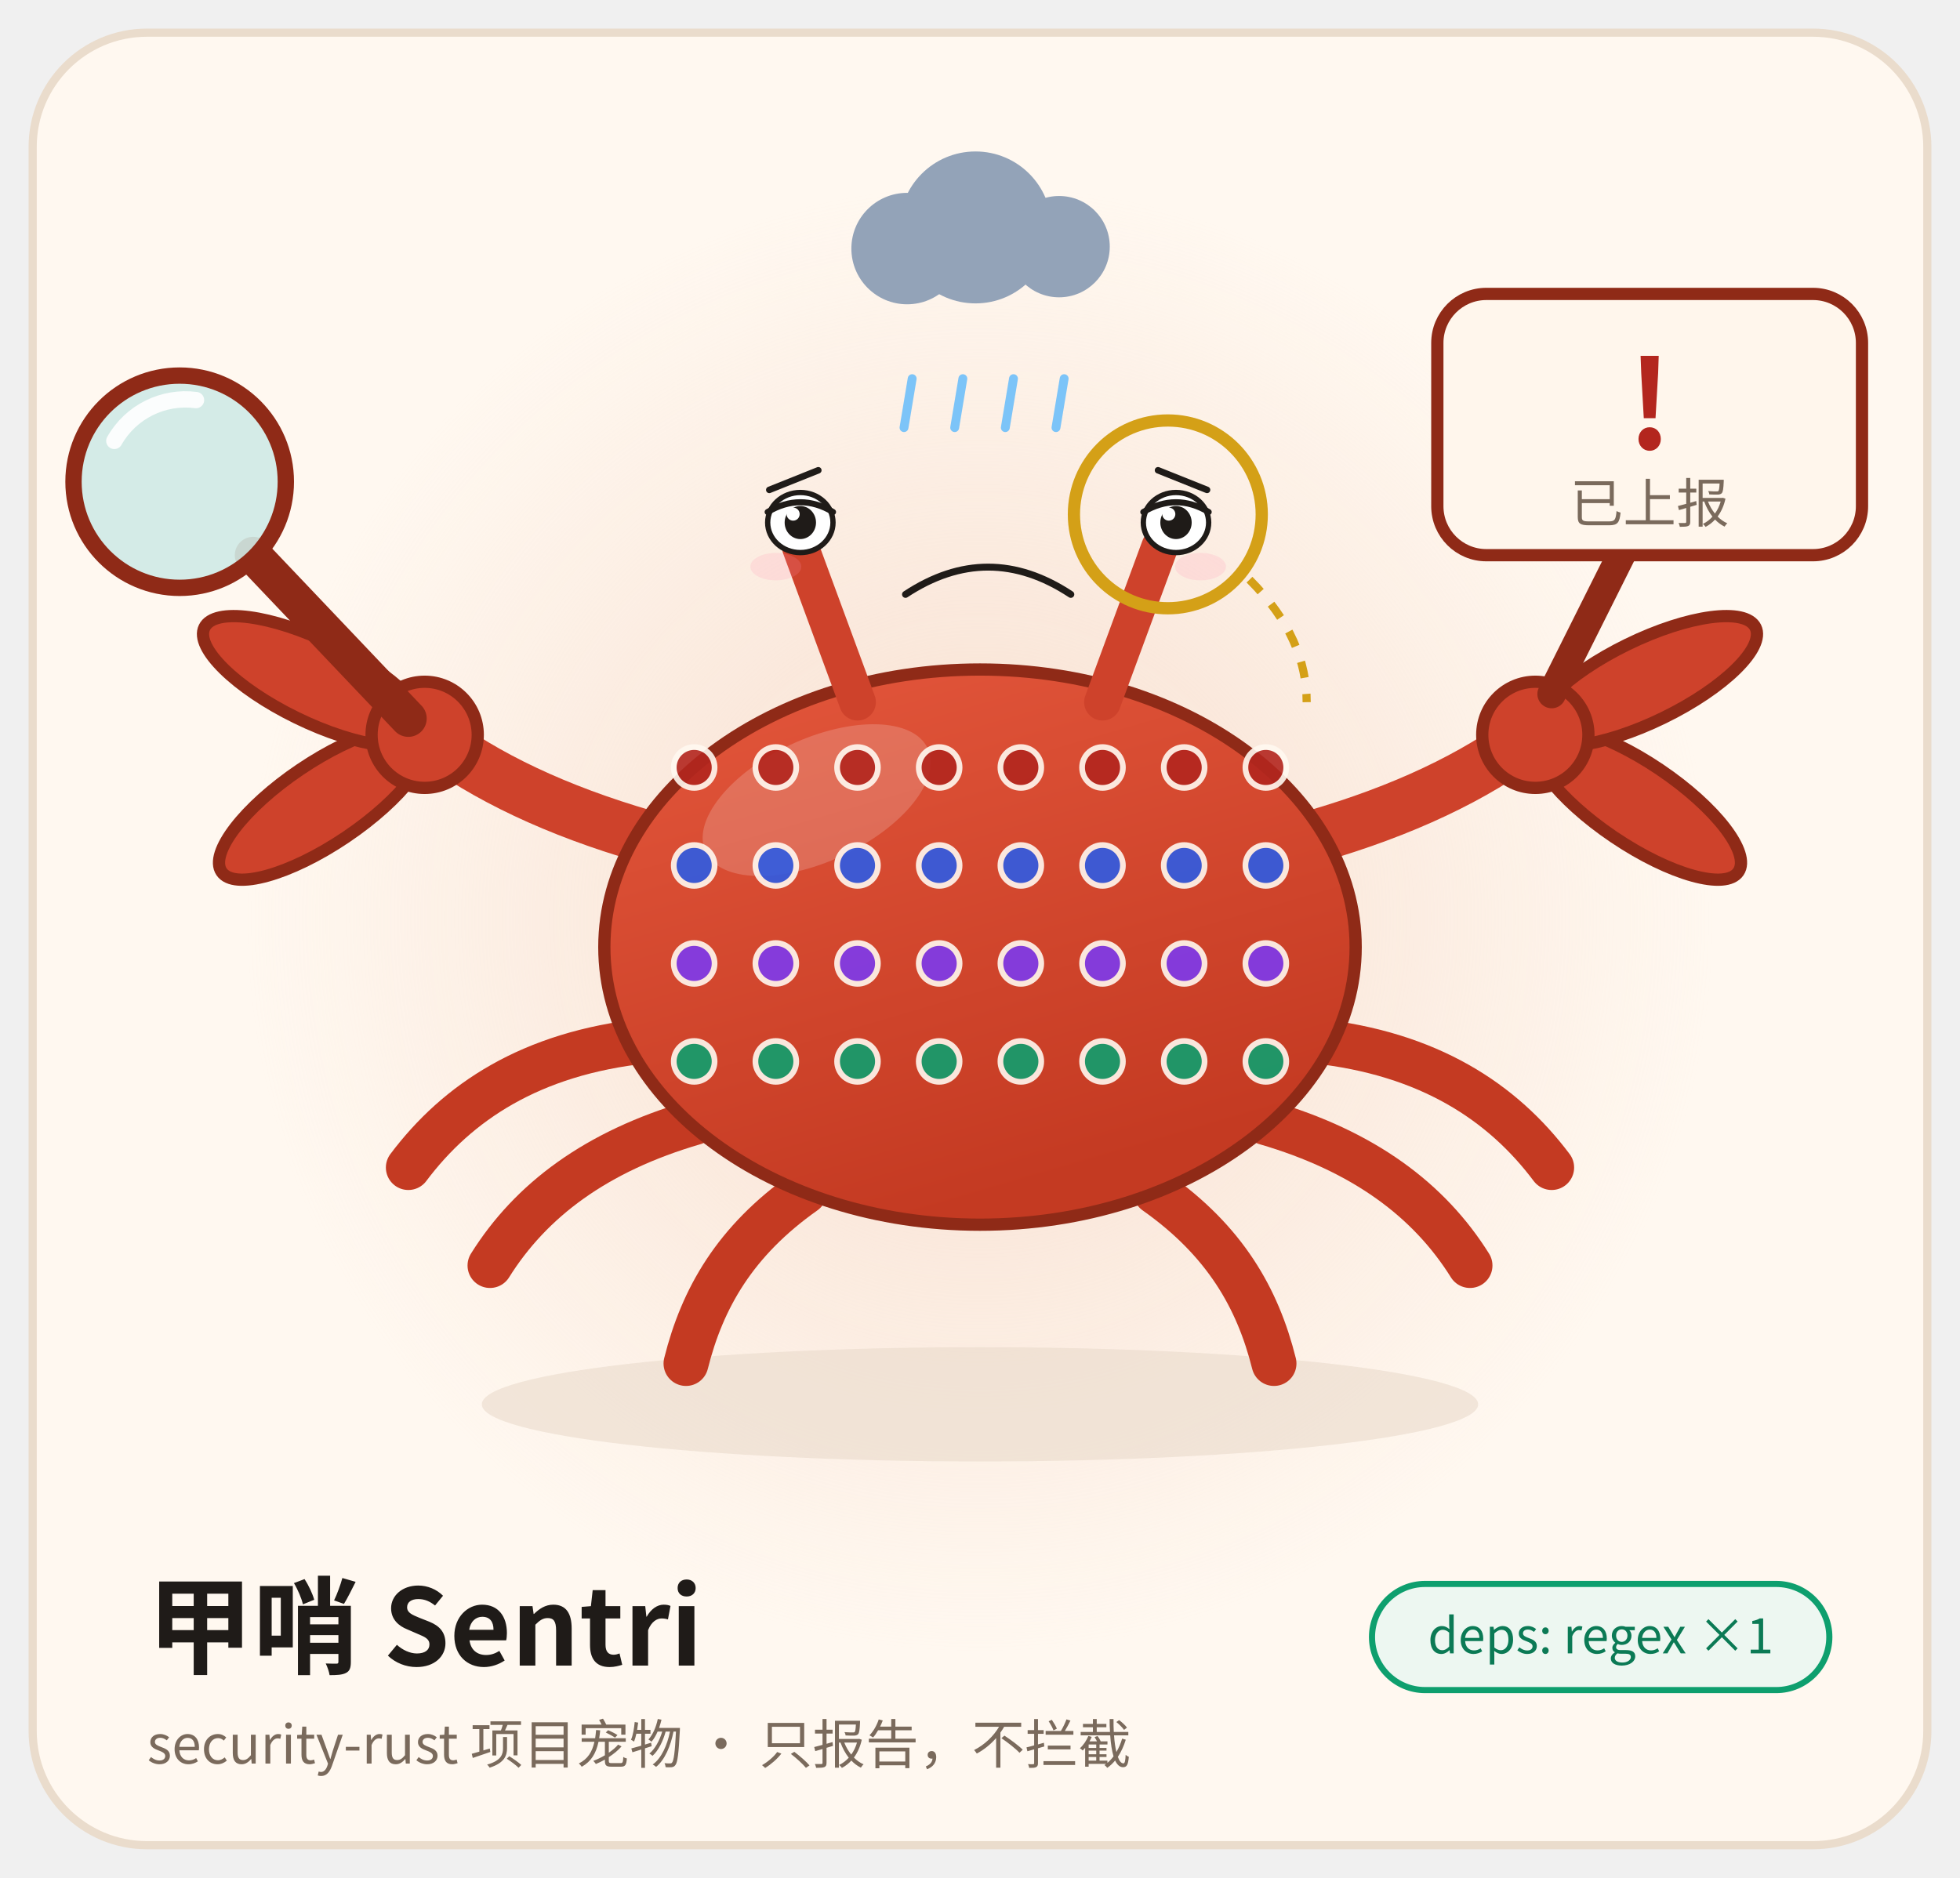
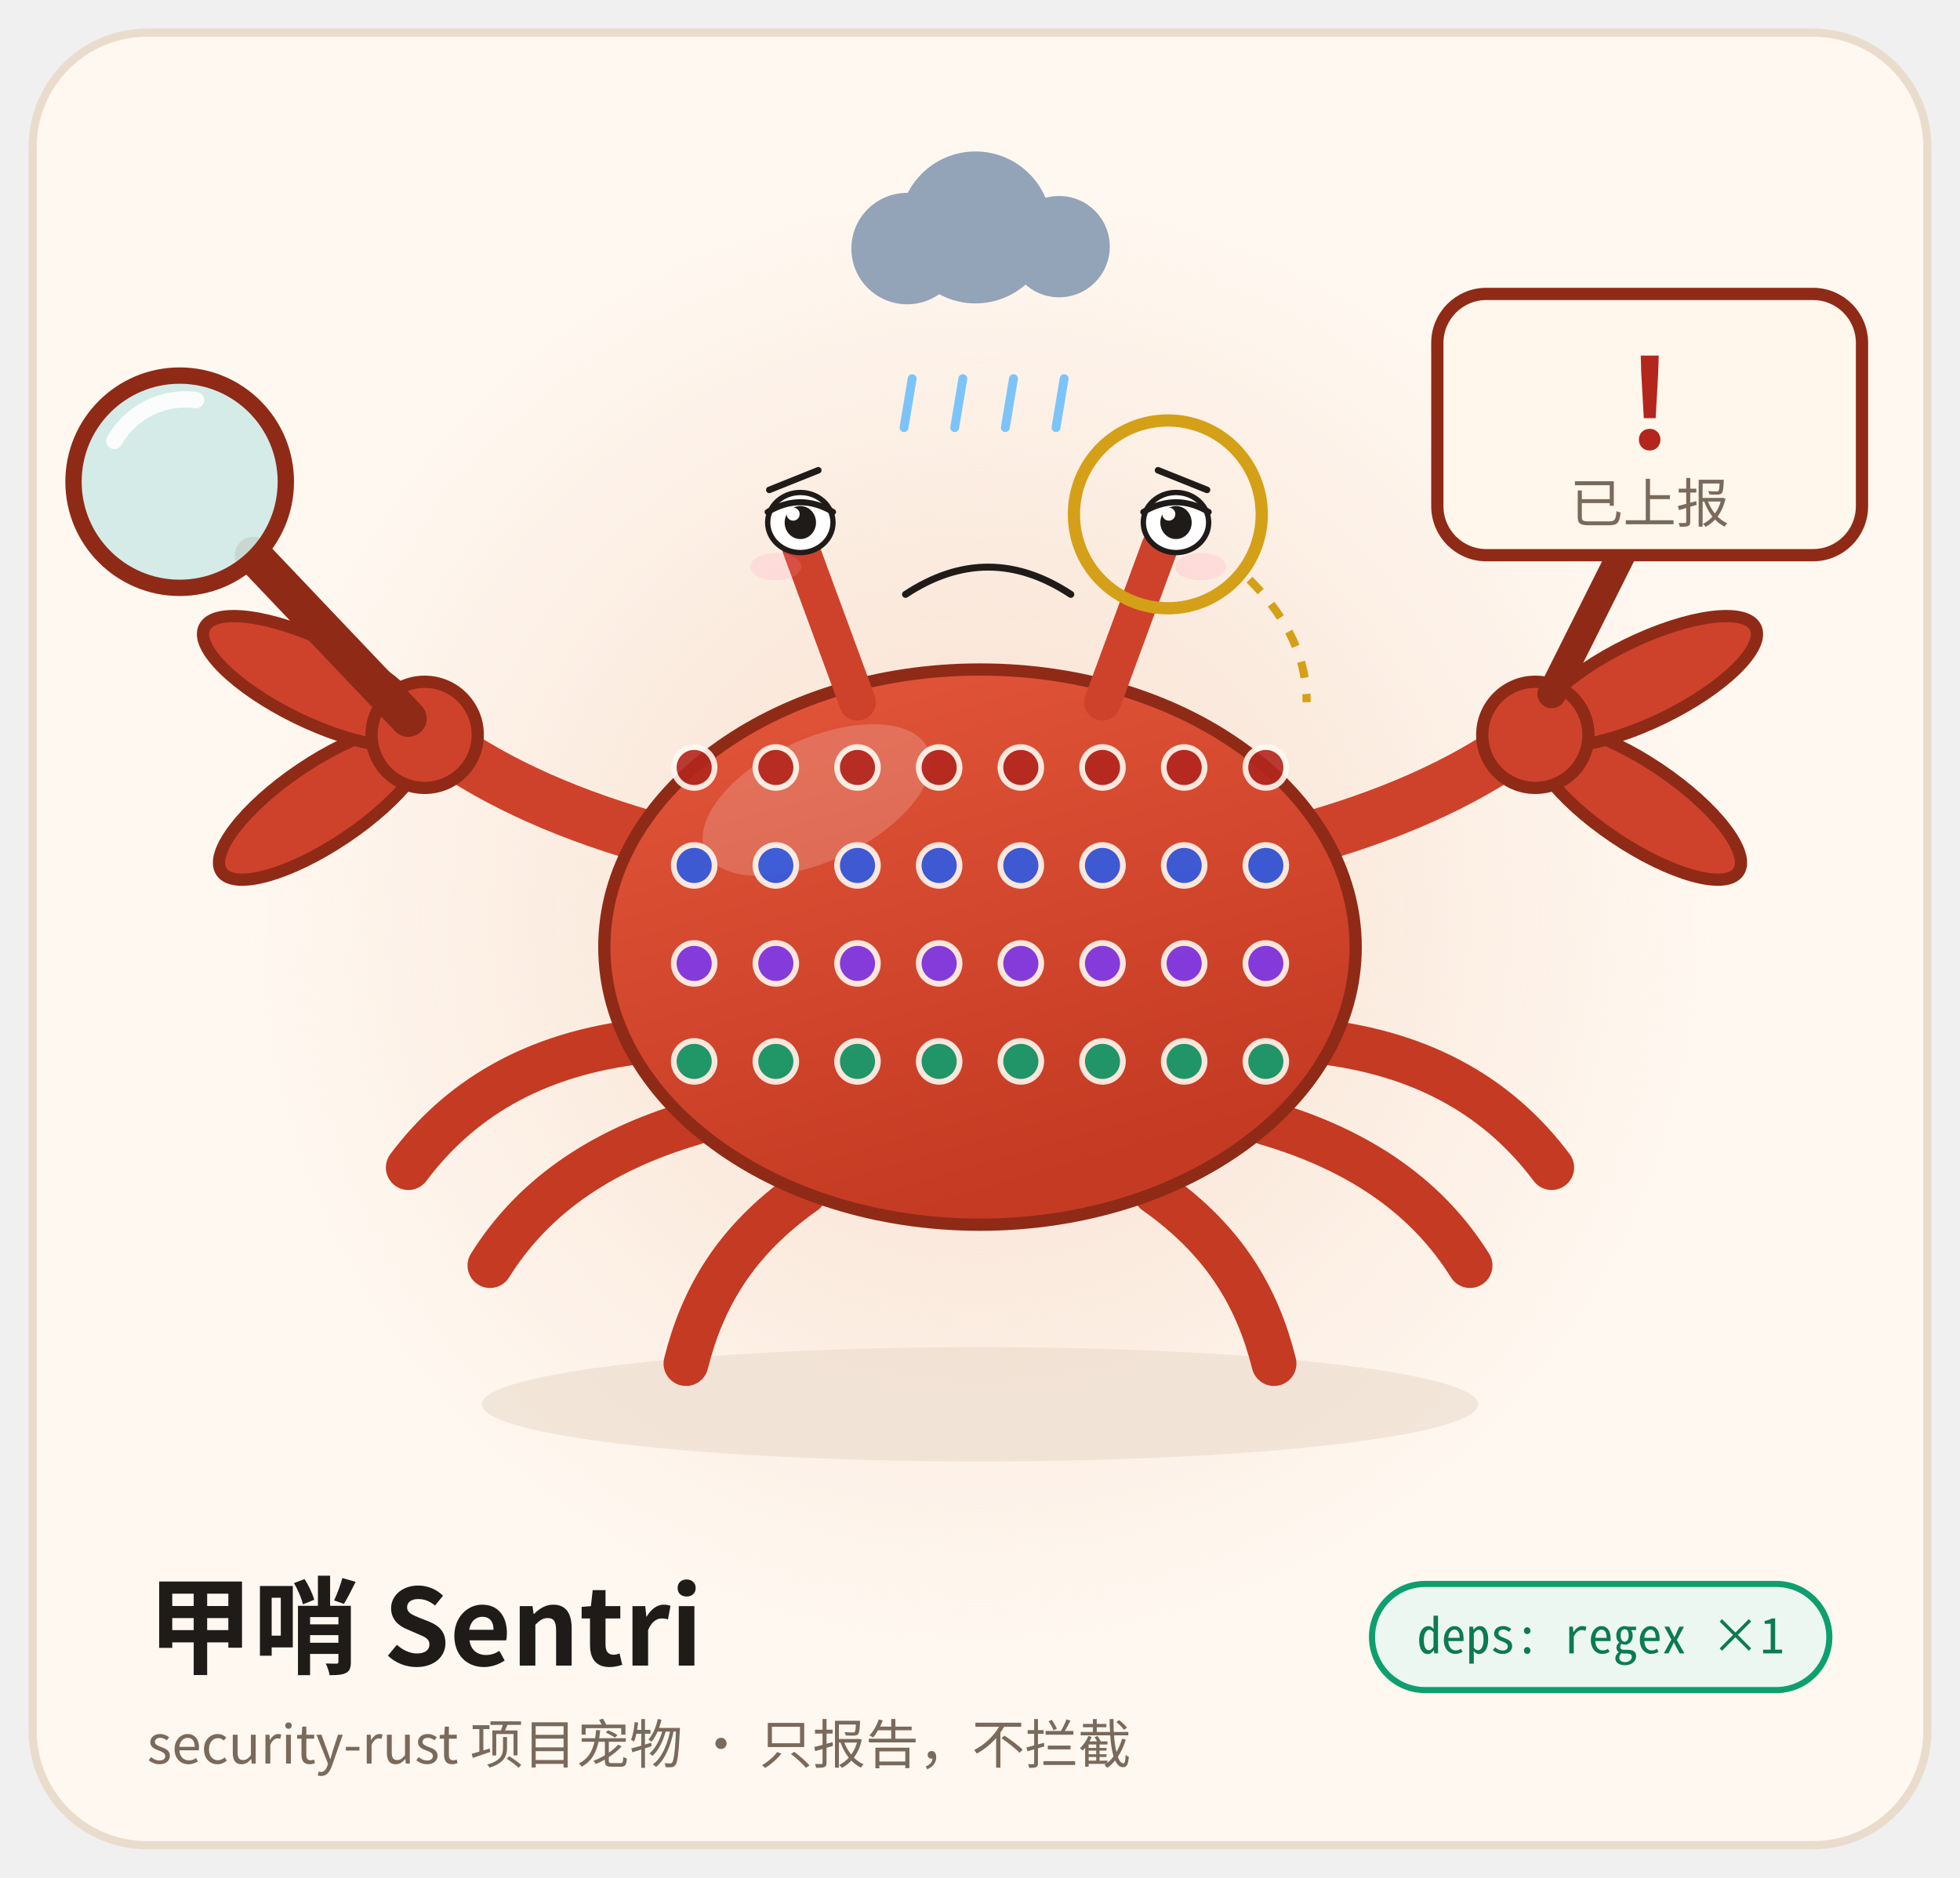
<svg xmlns="http://www.w3.org/2000/svg" viewBox="0 0 480 460" width="480" height="460" role="img" aria-label="甲哨 Sentri · 沮丧 Depressed">
  <style>
.ex-motion { animation: ex-slump 4.2s ease-in-out infinite; transform-box: fill-box; transform-origin: 50% 50%; }
.ex-anim-tear { animation: ex-tear 1.8s ease-in infinite; transform-box: fill-box; transform-origin: center; }
.ex-anim-sweat { animation: ex-tear 1.5s ease-in infinite; transform-box: fill-box; transform-origin: center; }
.ex-anim-heart { animation: ex-heart 2.2s ease-out infinite; transform-box: fill-box; transform-origin: center; }
.ex-anim-spark { animation: ex-spark 1.9s ease-in-out infinite; transform-box: fill-box; transform-origin: center; }
.ex-anim-rain { animation: ex-rain 1.4s linear infinite; transform-box: fill-box; transform-origin: center; }
.ex-anim-confetti { animation: ex-confetti 2.4s linear infinite; transform-box: fill-box; transform-origin: center; }
.ex-anim-pulse { animation: ex-pulse 1.6s ease-in-out infinite; transform-box: fill-box; transform-origin: center; }
.ex-anim-knock { animation: ex-knock 0.55s ease-in-out infinite; transform-box: fill-box; transform-origin: center; }
.ex-anim-knockline { animation: ex-knockline 0.55s ease-out infinite; transform-box: fill-box; transform-origin: center; }
.ex-anim-palm { animation: ex-palm 0.9s ease-in-out infinite; transform-box: fill-box; transform-origin: center; }
.ex-anim-steam { animation: ex-steam 1.8s ease-out infinite; transform-box: fill-box; transform-origin: center; }
.ex-anim-shock { animation: ex-shock 0.5s ease-in-out infinite; transform-box: fill-box; transform-origin: center; }
.ex-anim-please { animation: ex-please 1.4s ease-in-out infinite; transform-box: fill-box; transform-origin: center; }
.ex-anim-drift { animation: ex-drift 4.5s ease-in-out infinite; transform-box: fill-box; transform-origin: center; }
@keyframes ex-slump { 0%,100% { transform: translateY(0); } 50% { transform: translateY(2.56px); } }
@keyframes ex-tear { 0% { transform: translateY(0); opacity: 0; } 18% { opacity: 1; } 100% { transform: translateY(8.8px); opacity: 0; } }
@keyframes ex-heart { 0% { transform: translateY(0) scale(.65); opacity: 0; } 20% { opacity: 1; } 100% { transform: translateY(-14.4px) scale(1.15); opacity: 0; } }
@keyframes ex-spark { 0%,100% { transform: scale(.6) rotate(0deg); opacity: .3; } 50% { transform: scale(1.15) rotate(25deg); opacity: 1; } }
@keyframes ex-rain { 0% { transform: translateY(0); opacity: 0; } 20% { opacity: 1; } 100% { transform: translateY(9.6px); opacity: 0; } }
@keyframes ex-confetti { 0% { transform: translateY(-4px) rotate(0deg); opacity: 1; } 100% { transform: translateY(14px) rotate(200deg); opacity: 0; } }
@keyframes ex-pulse { 0%,100% { transform: scale(1); opacity: .35; } 50% { transform: scale(1.18); opacity: .7; } }
@keyframes ex-knock { 0%,100% { transform: translateX(3.6px); } 35% { transform: translateX(0); } }
@keyframes ex-knockline { 0%,100% { transform: scaleX(.6); opacity: .35; } 35% { transform: scaleX(1); opacity: 1; } }
@keyframes ex-palm { 0%,100% { transform: translateY(0) rotate(0deg); } 50% { transform: translateY(-1px) rotate(-4deg); } }
@keyframes ex-steam { 0% { transform: translateY(0); opacity: .7; } 100% { transform: translateY(-7.2px); opacity: 0; } }
@keyframes ex-shock { 0%,100% { transform: scaleX(.7); opacity: .4; } 50% { transform: scaleX(1.25); opacity: 1; } }
@keyframes ex-please { 0%,100% { transform: translateY(0); } 50% { transform: translateY(-1.5px); } }
@keyframes ex-drift { 0%,100% { transform: translateY(0); } 50% { transform: translateY(-1.6px); } }
@media (prefers-reduced-motion: reduce) {
  .ex-motion, [class*="ex-anim-"] { animation: none !important; }
}
</style>
  <g class="ex-motion ex-depressed">
    <g class="ex-base">
      <defs>
        <linearGradient id="shell" x1="0" y1="0" x2="0.4" y2="1">
          <stop offset="0" stop-color="#E4573C" />
          <stop offset="1" stop-color="#C43A22" />
        </linearGradient>
        <radialGradient id="glow" cx="0.5" cy="0.5" r="0.5">
          <stop offset="0" stop-color="#F6D9C8" stop-opacity="0.85" />
          <stop offset="1" stop-color="#F6D9C8" stop-opacity="0" />
        </radialGradient>
      </defs>
      <rect x="8" y="8" width="464" height="444" rx="28" fill="#FFF8F0" stroke="#EADCCC" stroke-width="2" />
      <circle cx="240" cy="225" r="180" fill="url(#glow)" />
      <ellipse cx="240" cy="344" rx="122" ry="14" fill="#E9DACB" opacity="0.6" />
      <g stroke="#C43A22" stroke-width="11" stroke-linecap="round" fill="none">
        <path d="M158 255 C130 258 112 270 100 286" />
        <path d="M170 275 C146 282 130 294 120 310" />
        <path d="M197 292 C180 304 172 318 168 334" />
        <path d="M322 255 C350 258 368 270 380 286" />
        <path d="M310 275 C334 282 350 294 360 310" />
        <path d="M283 292 C300 304 308 318 312 334" />
      </g>
      <g stroke="#CE422B" stroke-width="13" stroke-linecap="round" fill="none">
        <path d="M162 206 C140 200 122 192 108 182" />
        <path d="M318 206 C340 200 358 192 372 182" />
      </g>
      <ellipse cx="240" cy="232" rx="92" ry="68" fill="url(#shell)" stroke="#8F2A17" stroke-width="3" />
      <ellipse cx="200" cy="196" rx="30" ry="15" fill="#FFFFFF" opacity="0.18" transform="rotate(-25 200 196)" />
      <g>
        <g fill="#B3261E" opacity="0.9" stroke="#FFF8F0" stroke-width="1.4">
          <circle cx="170" cy="188" r="5" />
          <circle cx="190" cy="188" r="5" />
          <circle cx="210" cy="188" r="5" />
          <circle cx="230" cy="188" r="5" />
          <circle cx="250" cy="188" r="5" />
          <circle cx="270" cy="188" r="5" />
          <circle cx="290" cy="188" r="5" />
          <circle cx="310" cy="188" r="5" />
        </g>
        <g fill="#2D5BE3" opacity="0.9" stroke="#FFF8F0" stroke-width="1.4">
          <circle cx="170" cy="212" r="5" />
          <circle cx="190" cy="212" r="5" />
          <circle cx="210" cy="212" r="5" />
          <circle cx="230" cy="212" r="5" />
          <circle cx="250" cy="212" r="5" />
          <circle cx="270" cy="212" r="5" />
          <circle cx="290" cy="212" r="5" />
          <circle cx="310" cy="212" r="5" />
        </g>
        <g fill="#7C3AED" opacity="0.9" stroke="#FFF8F0" stroke-width="1.4">
          <circle cx="170" cy="236" r="5" />
          <circle cx="190" cy="236" r="5" />
          <circle cx="210" cy="236" r="5" />
          <circle cx="230" cy="236" r="5" />
          <circle cx="250" cy="236" r="5" />
          <circle cx="270" cy="236" r="5" />
          <circle cx="290" cy="236" r="5" />
          <circle cx="310" cy="236" r="5" />
        </g>
        <g fill="#0E9F6E" opacity="0.9" stroke="#FFF8F0" stroke-width="1.4">
          <circle cx="170" cy="260" r="5" />
          <circle cx="190" cy="260" r="5" />
          <circle cx="210" cy="260" r="5" />
          <circle cx="230" cy="260" r="5" />
          <circle cx="250" cy="260" r="5" />
          <circle cx="270" cy="260" r="5" />
          <circle cx="290" cy="260" r="5" />
          <circle cx="310" cy="260" r="5" />
        </g>
      </g>
      <g stroke="#CE422B" stroke-width="9" stroke-linecap="round">
        <path d="M210 172 L196 134" />
        <path d="M270 172 L284 134" />
      </g>
      <circle cx="286" cy="126" r="23" fill="none" stroke="#D4A017" stroke-width="3" />
      <path d="M306 142 C316 152 320 162 320 172" stroke="#D4A017" stroke-width="2" stroke-dasharray="4 4" fill="none" />
      <g transform="translate(104 180)">
        <ellipse cx="-30" cy="0" rx="30" ry="10" fill="#CE422B" stroke="#8F2A17" stroke-width="3" transform="rotate(-34)" />
        <ellipse cx="-30" cy="0" rx="30" ry="10" fill="#CE422B" stroke="#8F2A17" stroke-width="3" transform="rotate(26)" />
        <circle cx="0" cy="0" r="13" fill="#CE422B" stroke="#8F2A17" stroke-width="3" />
      </g>
      <path d="M62 136 L100 176" stroke="#8F2A17" stroke-width="9" stroke-linecap="round" />
      <circle cx="44" cy="118" r="26" fill="#CFEAE6" fill-opacity="0.9" stroke="#8F2A17" stroke-width="4" />
      <path d="M28 108 A20 20 0 0 1 48 98" stroke="#FFFFFF" stroke-width="4" stroke-linecap="round" fill="none" opacity="0.9" />
      <g transform="translate(376 180) scale(-1 1)">
        <ellipse cx="-30" cy="0" rx="30" ry="10" fill="#CE422B" stroke="#8F2A17" stroke-width="3" transform="rotate(-34)" />
        <ellipse cx="-30" cy="0" rx="30" ry="10" fill="#CE422B" stroke="#8F2A17" stroke-width="3" transform="rotate(26)" />
        <circle cx="0" cy="0" r="13" fill="#CE422B" stroke="#8F2A17" stroke-width="3" />
      </g>
      <path d="M380 170 L398 134" stroke="#8F2A17" stroke-width="7" stroke-linecap="round" />
      <rect x="352" y="72" width="104" height="64" rx="12" fill="#FFF6EC" stroke="#8F2A17" stroke-width="3" />
-       <text x="404" y="110" text-anchor="middle" font-family="ui-monospace, Menlo, Consolas, 'Noto Sans CJK SC', monospace" font-size="30" font-weight="700" fill="#B3261E">!</text>
-       <text x="404" y="128" text-anchor="middle" font-family="system-ui, -apple-system, 'Noto Sans CJK SC', 'Source Han Sans SC', 'PingFang SC', 'Microsoft YaHei', sans-serif" font-size="13" fill="#7A6A5C">已上报</text>
-       <text x="36" y="408" font-family="system-ui, -apple-system, 'Noto Sans CJK SC', 'Source Han Sans SC', 'PingFang SC', 'Microsoft YaHei', sans-serif" font-size="26" font-weight="700" fill="#1F1B18">甲哨 Sentri</text>
-       <text x="36" y="432" font-family="system-ui, -apple-system, 'Noto Sans CJK SC', 'Source Han Sans SC', 'PingFang SC', 'Microsoft YaHei', sans-serif" font-size="13" fill="#7A6A5C">security-rust 项目宠物 · 只报告，不拦截</text>
+       <text x="404" y="110" text-anchor="middle" font-family="ui-monospace, 'Noto Sans Mono CJK SC', 'Source Han Mono SC', monospace" font-size="30" font-weight="700" fill="#B3261E">!</text>
+       <text x="404" y="128" text-anchor="middle" font-family="system-ui, 'Noto Sans CJK SC', 'Source Han Sans SC', sans-serif" font-size="13" fill="#7A6A5C">已上报</text>
+       <text x="36" y="408" font-family="system-ui, 'Noto Sans CJK SC', 'Source Han Sans SC', sans-serif" font-size="26" font-weight="700" fill="#1F1B18">甲哨 Sentri</text>
+       <text x="36" y="432" font-family="system-ui, 'Noto Sans CJK SC', 'Source Han Sans SC', sans-serif" font-size="13" fill="#7A6A5C">security-rust 项目宠物 · 只报告，不拦截</text>
      <rect x="336" y="388" width="112" height="26" rx="13" fill="#EDF7F1" stroke="#0E9F6E" stroke-width="1.5" />
-       <text x="392" y="405" text-anchor="middle" font-family="ui-monospace, Menlo, Consolas, 'Noto Sans CJK SC', monospace" font-size="12" fill="#0B7A55">deps: regex ×1</text>
+       <text x="392" y="405" text-anchor="middle" font-family="ui-monospace, 'Noto Sans Mono CJK SC', 'Source Han Mono SC', monospace" font-size="12" fill="#0B7A55">deps: regex ×1</text>
    </g>
    <g class="ex-face">
      <path d="M 188.4,120 L 200.4,115.2" stroke="#1F1B18" stroke-width="1.6" stroke-linecap="round" />
      <path d="M 295.6,120 L 283.6,115.2" stroke="#1F1B18" stroke-width="1.6" stroke-linecap="round" />
      <ellipse cx="196" cy="128" rx="8" ry="7.36" fill="#FFFFFF" stroke="#1F1B18" stroke-width="1.3" />
      <ellipse cx="196" cy="128" rx="3.84" ry="4.05" fill="#1F1B18" />
      <circle cx="194.24" cy="125.94" r="1.6" fill="#FFFFFF" />
      <path d="M 188,125.42 Q 196,120.64 204,125.42" fill="none" stroke="#1F1B18" stroke-width="1.49" stroke-linecap="round" />
      <ellipse cx="288" cy="128" rx="8" ry="7.36" fill="#FFFFFF" stroke="#1F1B18" stroke-width="1.3" />
      <ellipse cx="288" cy="128" rx="3.84" ry="4.05" fill="#1F1B18" />
      <circle cx="286.24" cy="125.94" r="1.6" fill="#FFFFFF" />
      <path d="M 280,125.42 Q 288,120.64 296,125.42" fill="none" stroke="#1F1B18" stroke-width="1.49" stroke-linecap="round" />
      <path d="M 221.76,145.6 Q 242,132.24 262.24,145.6" fill="none" stroke="#1F1B18" stroke-width="1.7" stroke-linecap="round" />
      <ellipse cx="190" cy="138.8" rx="6.24" ry="3.36" fill="#FF8FB3" opacity="0.18" />
      <ellipse cx="294" cy="138.8" rx="6.24" ry="3.36" fill="#FF8FB3" opacity="0.18" />
      <g class="ex-anim-drift">
        <circle cx="222.15" cy="60.89" r="13.65" fill="#93A3B8" />
        <circle cx="238.9" cy="55.71" r="18.61" fill="#93A3B8" />
        <circle cx="259.37" cy="60.42" r="12.41" fill="#93A3B8" />
        <rect x="214.08" y="58.54" width="55.84" height="9.9" rx="4.95" fill="#93A3B8" />
      </g>
      <g transform="translate(223.39 92.75)">
        <path class="ex-anim-rain" style="animation-delay:0.0s" d="M 0 0 L -2 12" stroke="#7CC4F8" stroke-width="2.17" stroke-linecap="round" />
      </g>
      <g transform="translate(235.8 92.75)">
        <path class="ex-anim-rain" style="animation-delay:0.22s" d="M 0 0 L -2 12" stroke="#7CC4F8" stroke-width="2.17" stroke-linecap="round" />
      </g>
      <g transform="translate(248.2 92.75)">
        <path class="ex-anim-rain" style="animation-delay:0.44s" d="M 0 0 L -2 12" stroke="#7CC4F8" stroke-width="2.17" stroke-linecap="round" />
      </g>
      <g transform="translate(260.61 92.75)">
        <path class="ex-anim-rain" style="animation-delay:0.66s" d="M 0 0 L -2 12" stroke="#7CC4F8" stroke-width="2.17" stroke-linecap="round" />
      </g>
    </g>
  </g>
</svg>
